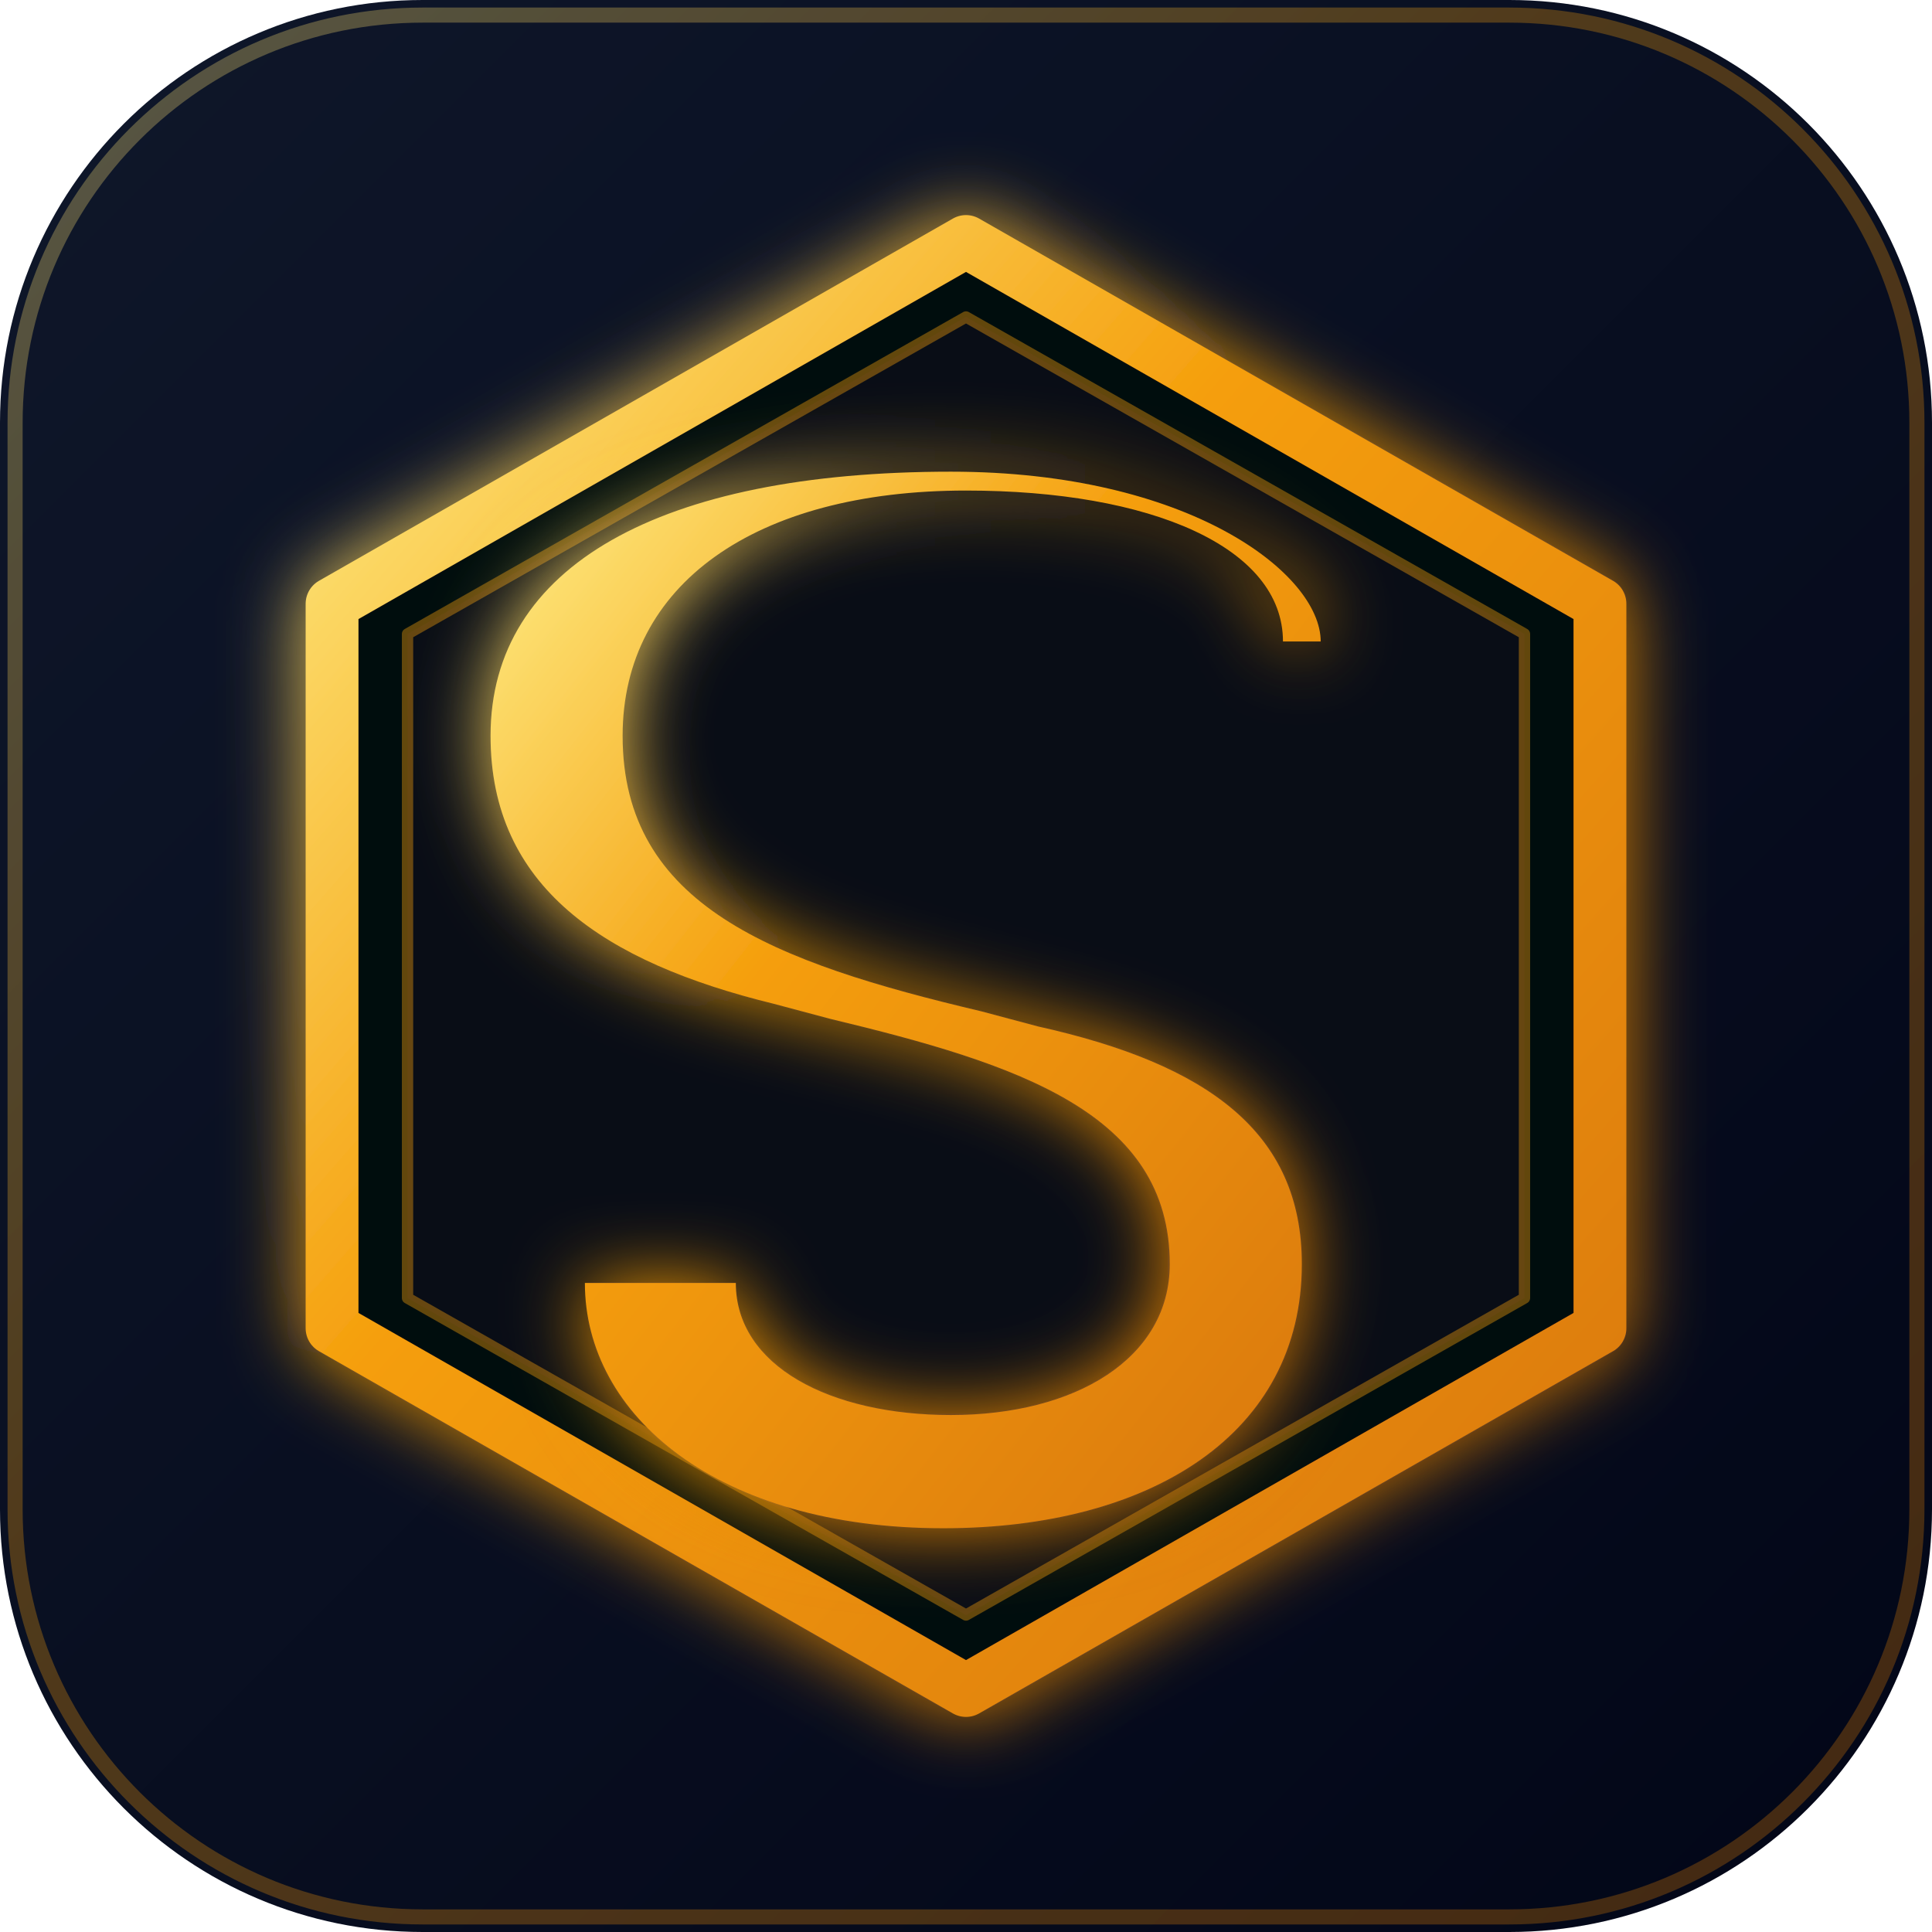
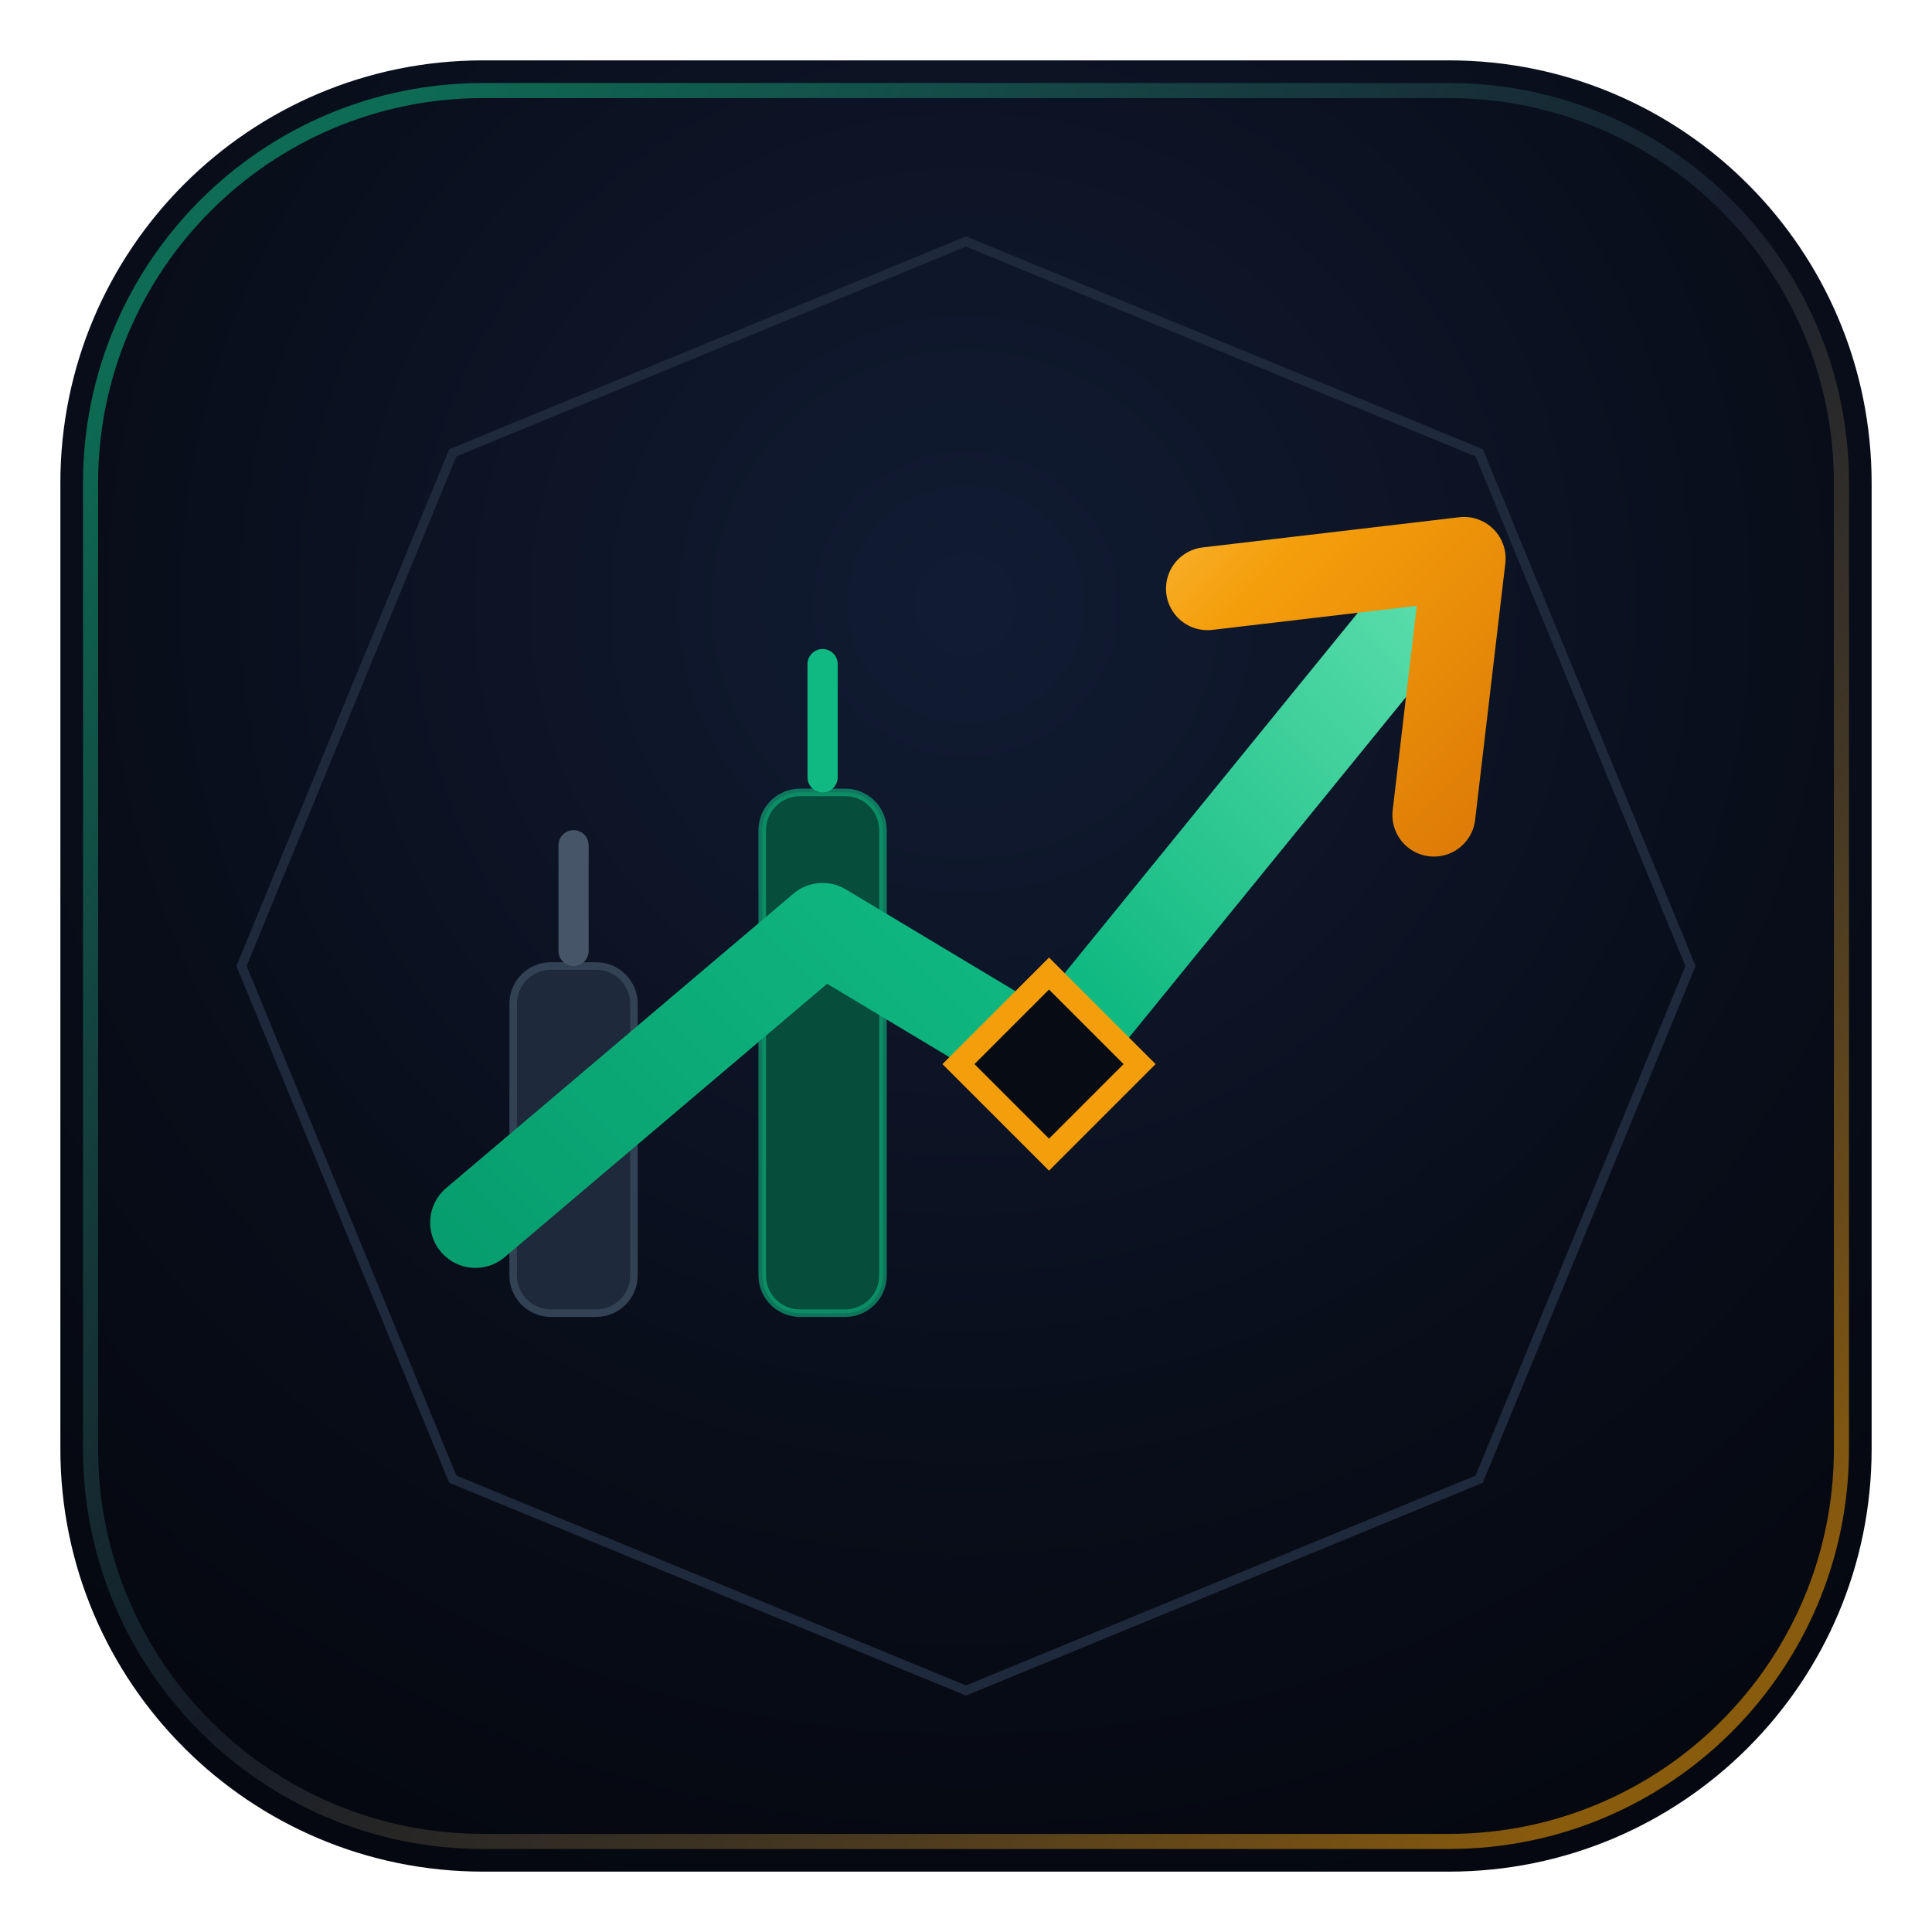
- <svg xmlns="http://www.w3.org/2000/svg" viewBox="0 0 512 512" width="512" height="512">
+ <svg xmlns="http://www.w3.org/2000/svg" viewBox="0 0 512 512" fill="none">
  <defs>
-     <linearGradient id="bgGrad" x1="0%" y1="0%" x2="100%" y2="100%">
-       <stop offset="0%" stop-color="#0f172a" />
-       <stop offset="100%" stop-color="#020617" />
+     <radialGradient id="bgGrad" cx="50%" cy="30%" r="75%">
+       <stop offset="0%" stop-color="#111C33" />
+       <stop offset="60%" stop-color="#090E1B" />
+       <stop offset="100%" stop-color="#050810" />
+     </radialGradient>
+     <linearGradient id="emeraldGrad" x1="120" y1="390" x2="392" y2="120" gradientUnits="userSpaceOnUse">
+       <stop offset="0%" stop-color="#059669" />
+       <stop offset="55%" stop-color="#10B981" />
+       <stop offset="100%" stop-color="#6EE7B7" />
    </linearGradient>
-     <linearGradient id="goldGrad" x1="0%" y1="0%" x2="100%" y2="100%">
-       <stop offset="0%" stop-color="#fef08a" />
-       <stop offset="40%" stop-color="#f59e0b" />
-       <stop offset="100%" stop-color="#d97706" />
+     <linearGradient id="amberGrad" x1="256" y1="90" x2="400" y2="230" gradientUnits="userSpaceOnUse">
+       <stop offset="0%" stop-color="#FDE68A" />
+       <stop offset="50%" stop-color="#F59E0B" />
+       <stop offset="100%" stop-color="#D97706" />
    </linearGradient>
-     <filter id="glow" x="-20%" y="-20%" width="140%" height="140%">
-       <feGaussianBlur stdDeviation="10" result="blur" />
-       <feComposite in="SourceGraphic" in2="blur" operator="over" />
-     </filter>
+     <linearGradient id="ringGrad" x1="64" y1="64" x2="448" y2="448" gradientUnits="userSpaceOnUse">
+       <stop offset="0%" stop-color="#10B981" stop-opacity="0.55" />
+       <stop offset="50%" stop-color="#334155" stop-opacity="0.35" />
+       <stop offset="100%" stop-color="#F59E0B" stop-opacity="0.55" />
+     </linearGradient>
  </defs>
-   <rect width="512" height="512" rx="112" fill="url(#bgGrad)" />
-   <rect width="504" height="504" x="4" y="4" rx="108" fill="none" stroke="url(#goldGrad)" stroke-width="4" stroke-opacity="0.3" />
-   <polygon points="256,64 424,160 424,352 256,448 88,352 88,160" fill="#05070b" stroke="url(#goldGrad)" stroke-width="14" stroke-linejoin="round" filter="url(#glow)" />
-   <polygon points="256,84 404,168 404,344 256,428 108,344 108,168" fill="#090d16" stroke="#f59e0b" stroke-width="3" stroke-opacity="0.4" stroke-linejoin="round" />
-   <path d="M 340 170             C 340 145, 305 130, 256 130             C 200 130, 165 155, 165 195             C 165 240, 205 255, 260 268             L 275 272             C 320 282, 345 300, 345 335             C 345 380, 305 405, 250 405             C 190 405, 155 375, 155 340             L 195 340             C 195 362, 220 375, 252 375             C 285 375, 310 360, 310 335             C 310 295, 270 282, 220 270             L 205 266             C 160 255, 130 235, 130 195             C 130 150, 175 125, 252 125             C 315 125, 350 152, 350 170             Z" fill="url(#goldGrad)" filter="url(#glow)" />
+   <rect x="16" y="16" width="480" height="480" rx="112" fill="url(#bgGrad)" />
+   <rect x="24" y="24" width="464" height="464" rx="104" stroke="url(#ringGrad)" stroke-width="4" />
+   <polygon points="256,64 392,120 448,256 392,392 256,448 120,392 64,256 120,120" stroke="#1E293B" stroke-width="2.5" fill="none" />
+   <rect x="136" y="256" width="32" height="92" rx="10" fill="#1E293B" stroke="#334155" stroke-width="2" />
+   <rect x="148" y="220" width="8" height="36" rx="4" fill="#475569" />
+   <rect x="202" y="210" width="32" height="138" rx="10" fill="#064E3B" stroke="#10B981" stroke-opacity="0.6" stroke-width="2" />
+   <rect x="214" y="172" width="8" height="38" rx="4" fill="#10B981" />
+   <path d="M126 324 L218 246 L278 282 L374 164" stroke="url(#emeraldGrad)" stroke-width="24" stroke-linecap="round" stroke-linejoin="round" />
+   <path d="M320 156 L388 148 L380 216" stroke="url(#amberGrad)" stroke-width="22" stroke-linecap="round" stroke-linejoin="round" />
+   <polygon points="278,258 302,282 278,306 254,282" fill="#070B14" stroke="#F59E0B" stroke-width="6" />
</svg>
